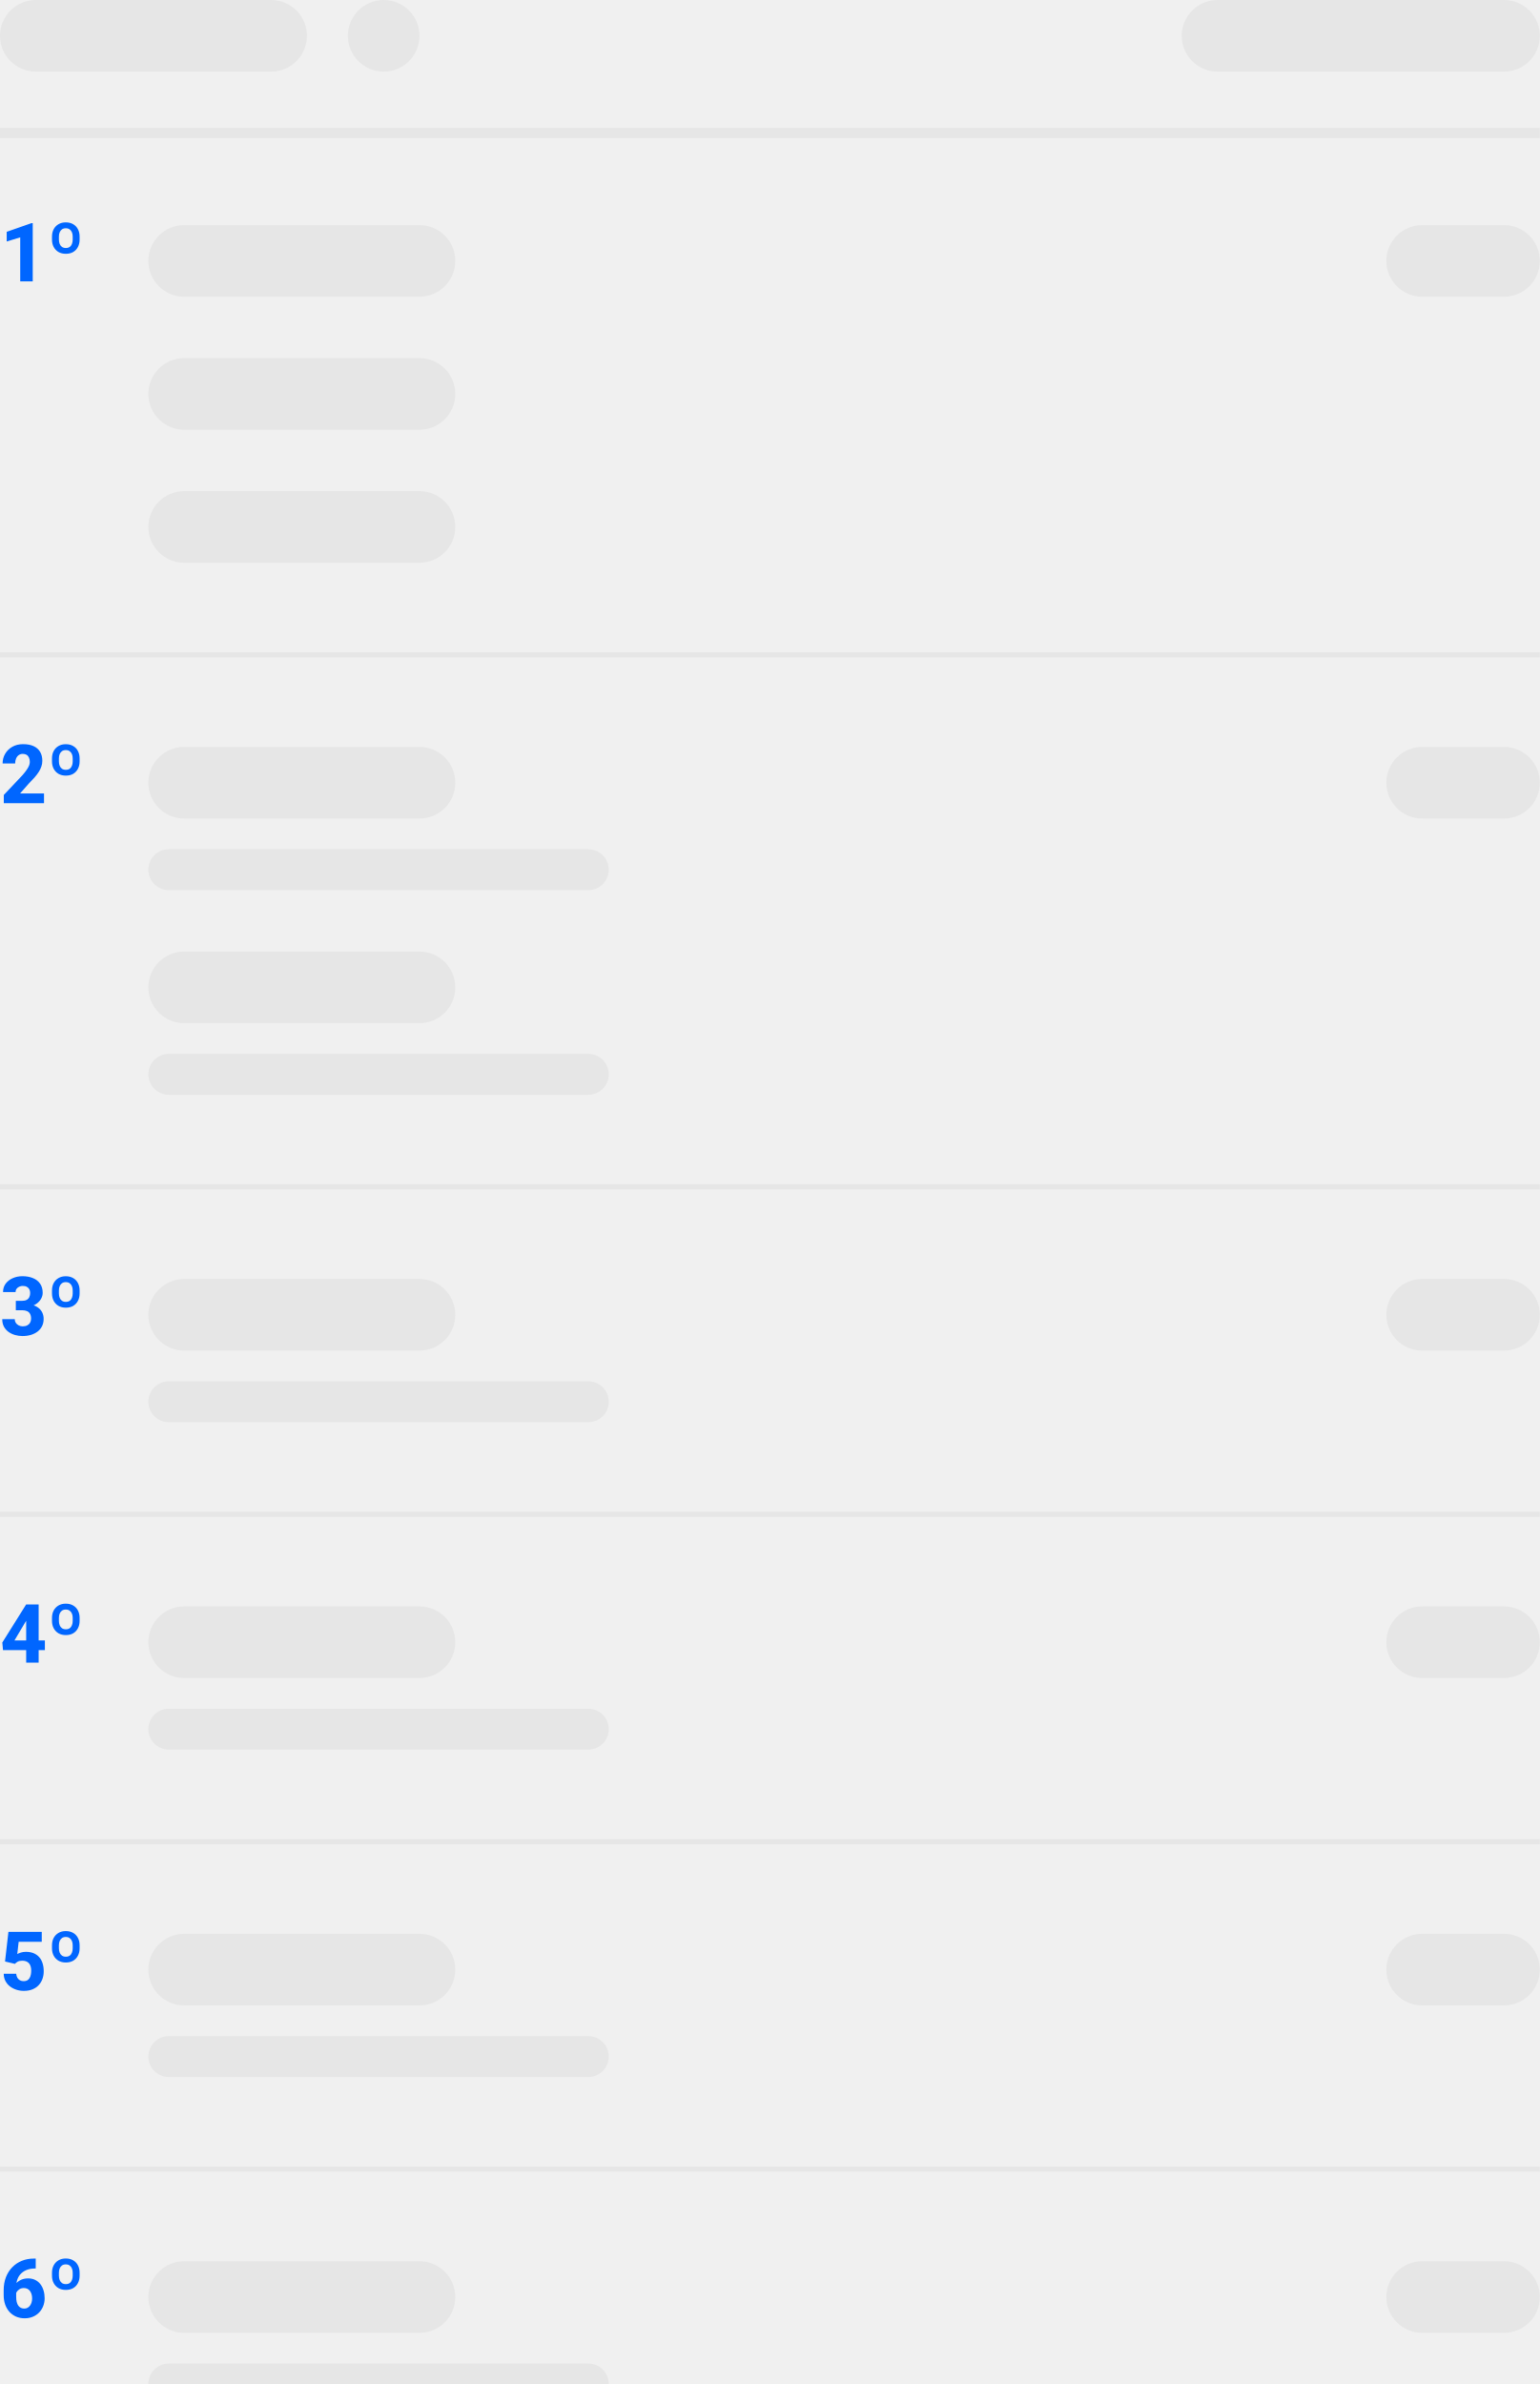
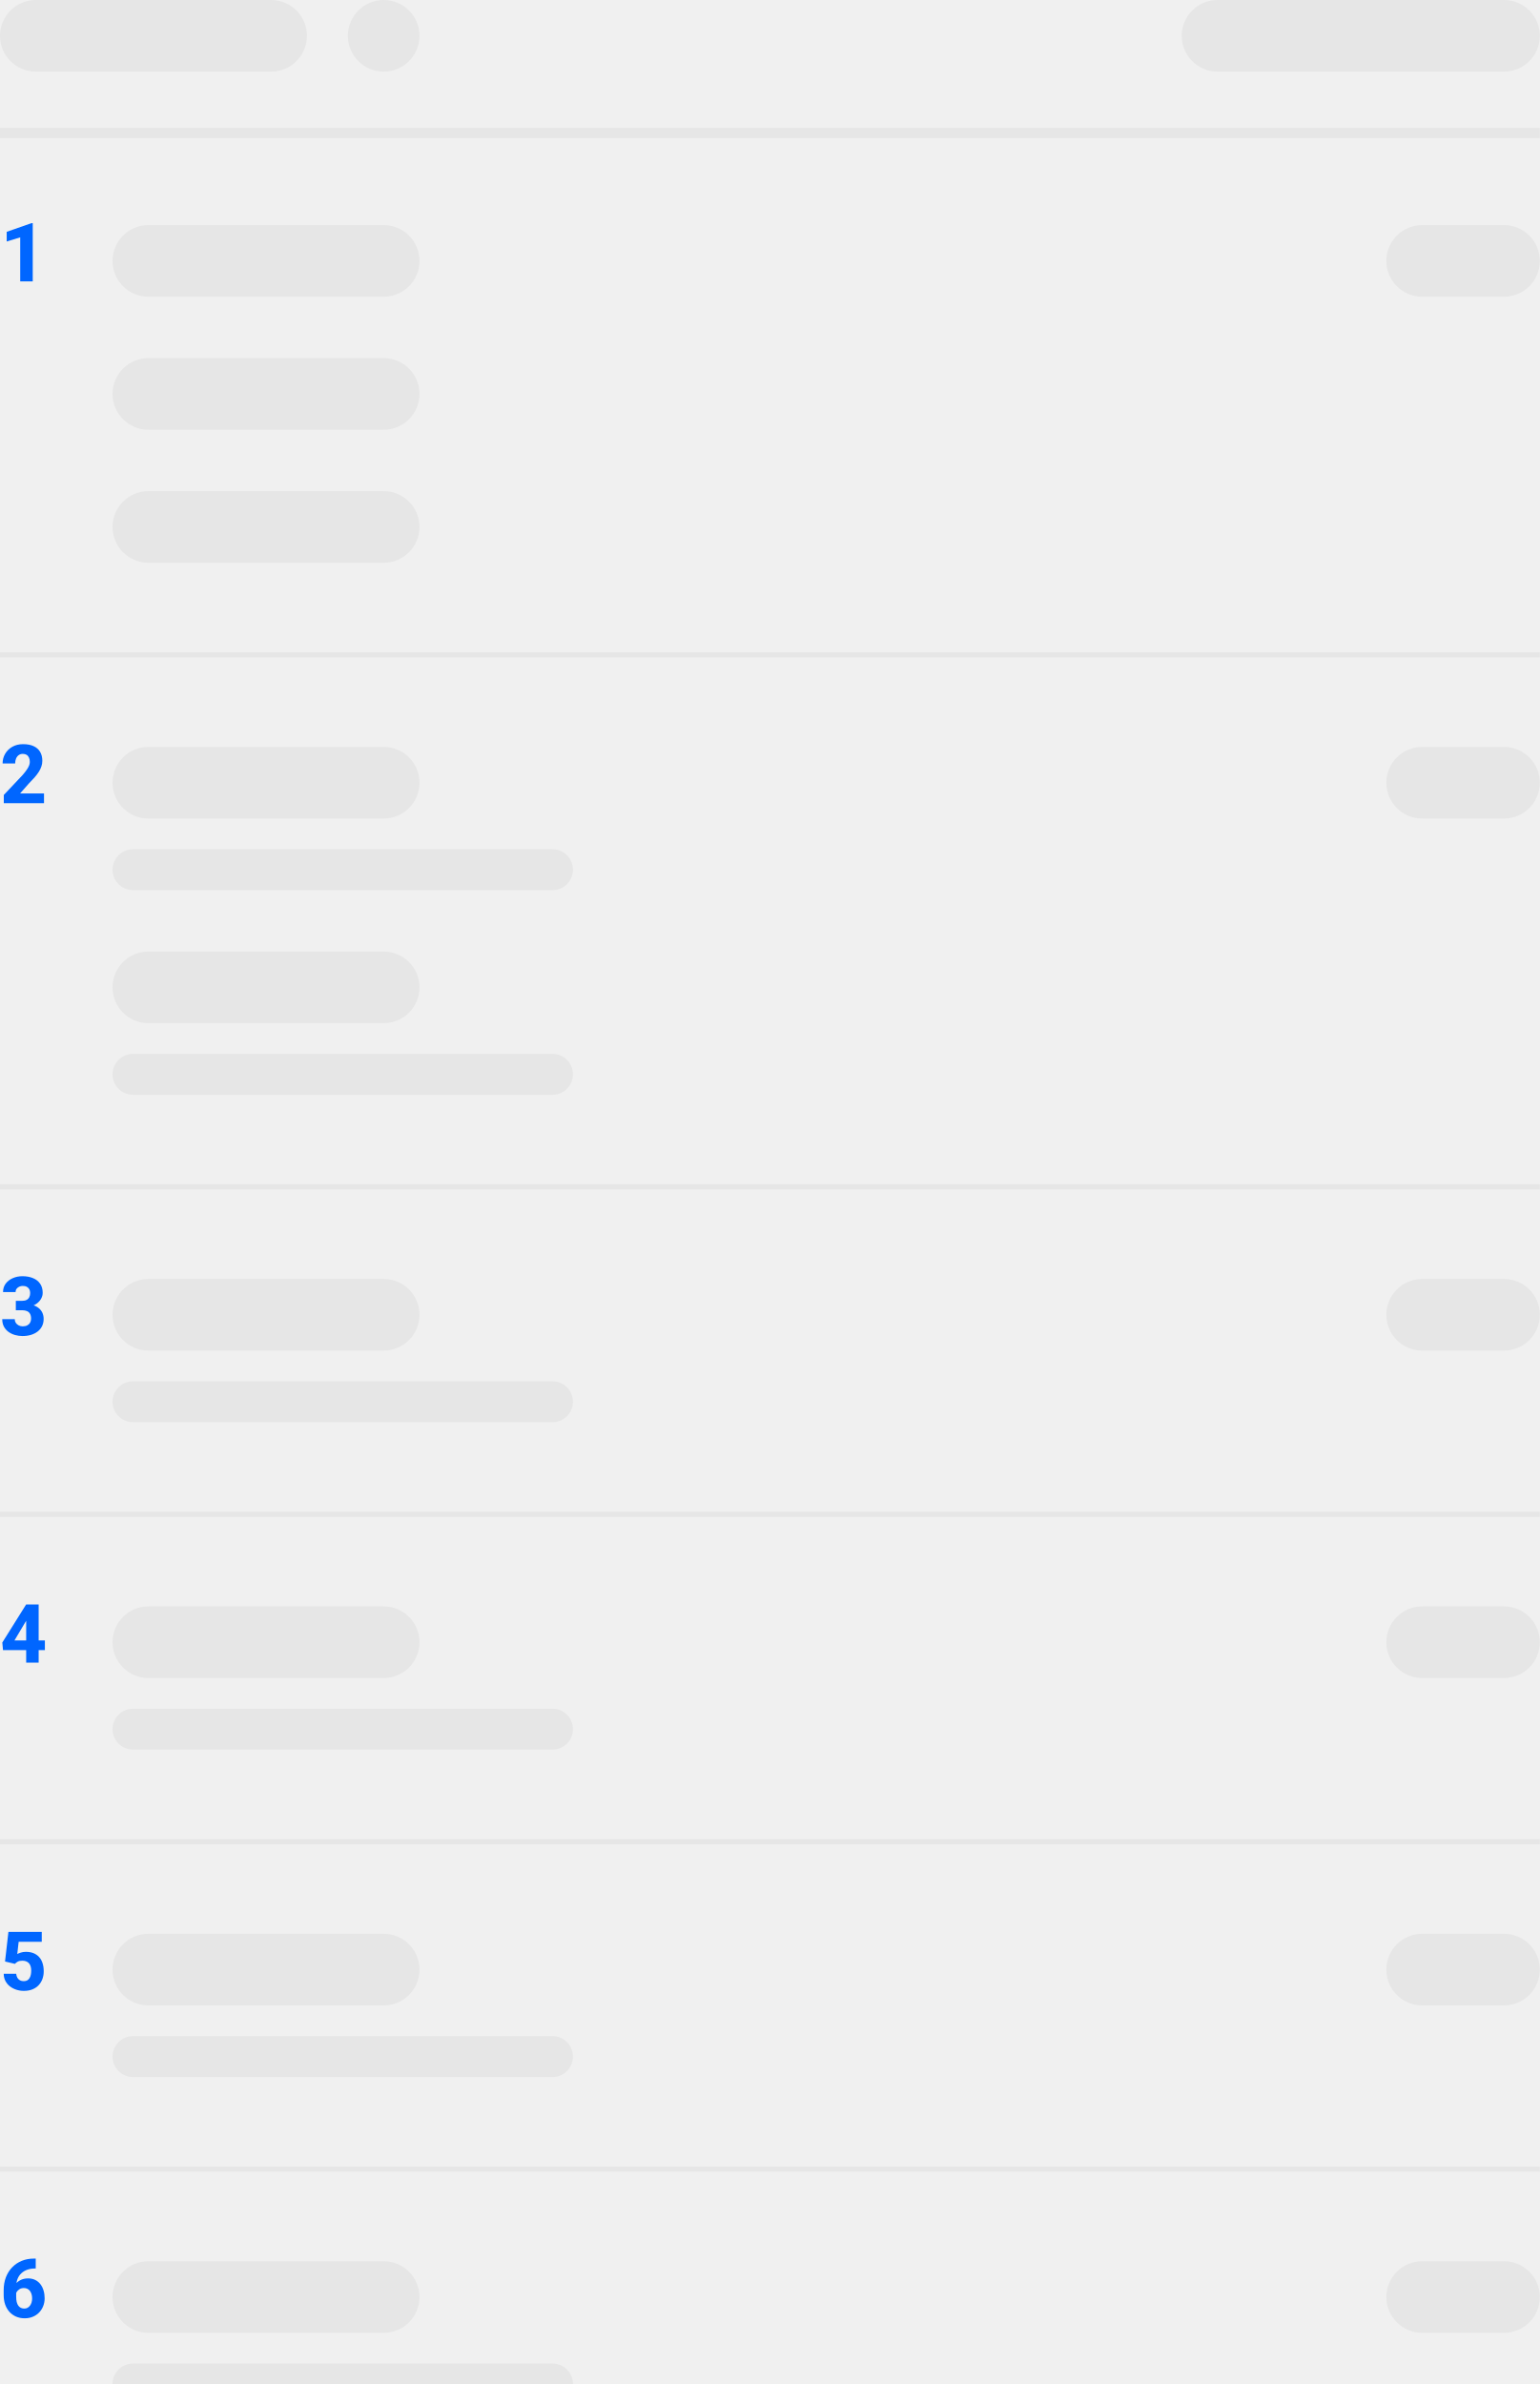
<svg xmlns="http://www.w3.org/2000/svg" width="301" height="466" viewBox="0 0 301 466" fill="none">
  <rect width="60" height="14" rx="7" fill="#E6E6E6" />
  <rect x="68" width="14" height="14" rx="7" fill="#E6E6E6" />
  <rect x="231" width="70" height="14" rx="7" fill="#E6E6E6" />
  <path d="M0 26H301" stroke="#E6E6E6" stroke-width="2" />
  <g clip-path="url(#clip0_12961_252861)">
-     <path d="M6.398 43.617V55H3.953V46.398L1.312 47.203V45.312L6.156 43.617H6.398ZM10.164 46.844V46.242C10.164 45.7 10.273 45.221 10.492 44.805C10.716 44.388 11.029 44.062 11.43 43.828C11.831 43.589 12.307 43.469 12.859 43.469C13.422 43.469 13.904 43.589 14.305 43.828C14.711 44.062 15.021 44.388 15.234 44.805C15.453 45.221 15.562 45.7 15.562 46.242V46.844C15.562 47.38 15.453 47.857 15.234 48.273C15.021 48.69 14.713 49.018 14.312 49.258C13.912 49.492 13.432 49.609 12.875 49.609C12.318 49.609 11.836 49.492 11.43 49.258C11.029 49.018 10.716 48.69 10.492 48.273C10.273 47.857 10.164 47.38 10.164 46.844ZM11.516 46.242V46.844C11.516 47.151 11.565 47.43 11.664 47.68C11.763 47.93 11.914 48.125 12.117 48.266C12.32 48.406 12.573 48.477 12.875 48.477C13.177 48.477 13.427 48.406 13.625 48.266C13.823 48.125 13.969 47.93 14.062 47.68C14.162 47.43 14.211 47.151 14.211 46.844V46.242C14.211 45.93 14.162 45.654 14.062 45.414C13.963 45.169 13.815 44.977 13.617 44.836C13.419 44.69 13.167 44.617 12.859 44.617C12.562 44.617 12.312 44.69 12.109 44.836C11.912 44.977 11.763 45.169 11.664 45.414C11.565 45.654 11.516 45.93 11.516 46.242Z" fill="#0066FF" />
-     <rect x="29" y="44" width="60" height="14" rx="7" fill="#E6E6E6" />
-     <rect x="29" y="70" width="60" height="14" rx="7" fill="#E6E6E6" />
-     <rect x="29" y="96" width="60" height="14" rx="7" fill="#E6E6E6" />
+     <path d="M6.398 43.617V55H3.953V46.398L1.312 47.203V45.312L6.156 43.617H6.398Z" fill="#0066FF" />
+     <rect x="22" y="44" width="60" height="14" rx="7" fill="#E6E6E6" />
+     <rect x="22" y="70" width="60" height="14" rx="7" fill="#E6E6E6" />
+     <rect x="22" y="96" width="60" height="14" rx="7" fill="#E6E6E6" />
    <rect x="271" y="44" width="30" height="14" rx="7" fill="#E6E6E6" />
    <path d="M0 128H301" stroke="#E6E6E6" />
-     <path d="M8.602 155.102V157H0.742V155.391L4.414 151.5C4.758 151.104 5.031 150.755 5.234 150.453C5.443 150.151 5.594 149.878 5.688 149.633C5.781 149.383 5.828 149.154 5.828 148.945C5.828 148.607 5.773 148.32 5.664 148.086C5.56 147.852 5.406 147.672 5.203 147.547C5 147.422 4.753 147.359 4.461 147.359C4.148 147.359 3.88 147.44 3.656 147.602C3.432 147.763 3.26 147.987 3.141 148.273C3.021 148.555 2.961 148.875 2.961 149.234H0.508C0.508 148.542 0.674 147.911 1.008 147.344C1.341 146.771 1.807 146.315 2.406 145.977C3.005 145.633 3.706 145.461 4.508 145.461C5.331 145.461 6.021 145.591 6.578 145.852C7.135 146.112 7.557 146.484 7.844 146.969C8.13 147.453 8.273 148.036 8.273 148.719C8.273 149.104 8.211 149.477 8.086 149.836C7.966 150.195 7.792 150.552 7.562 150.906C7.333 151.26 7.057 151.622 6.734 151.992C6.411 152.357 6.047 152.742 5.641 153.148L3.922 155.102H8.602ZM10.164 148.844V148.242C10.164 147.701 10.273 147.221 10.492 146.805C10.716 146.388 11.029 146.062 11.43 145.828C11.831 145.589 12.307 145.469 12.859 145.469C13.422 145.469 13.904 145.589 14.305 145.828C14.711 146.062 15.021 146.388 15.234 146.805C15.453 147.221 15.562 147.701 15.562 148.242V148.844C15.562 149.38 15.453 149.857 15.234 150.273C15.021 150.69 14.713 151.018 14.312 151.258C13.912 151.492 13.432 151.609 12.875 151.609C12.318 151.609 11.836 151.492 11.43 151.258C11.029 151.018 10.716 150.69 10.492 150.273C10.273 149.857 10.164 149.38 10.164 148.844ZM11.516 148.242V148.844C11.516 149.151 11.565 149.43 11.664 149.68C11.763 149.93 11.914 150.125 12.117 150.266C12.32 150.406 12.573 150.477 12.875 150.477C13.177 150.477 13.427 150.406 13.625 150.266C13.823 150.125 13.969 149.93 14.062 149.68C14.162 149.43 14.211 149.151 14.211 148.844V148.242C14.211 147.93 14.162 147.654 14.062 147.414C13.963 147.169 13.815 146.977 13.617 146.836C13.419 146.69 13.167 146.617 12.859 146.617C12.562 146.617 12.312 146.69 12.109 146.836C11.912 146.977 11.763 147.169 11.664 147.414C11.565 147.654 11.516 147.93 11.516 148.242Z" fill="#0066FF" />
-     <rect x="29" y="146" width="60" height="14" rx="7" fill="#E6E6E6" />
-     <rect x="29" y="166" width="90" height="8" rx="4" fill="#E6E6E6" />
-     <rect x="29" y="186" width="60" height="14" rx="7" fill="#E6E6E6" />
-     <rect x="29" y="206" width="90" height="8" rx="4" fill="#E6E6E6" />
+     <path d="M8.602 155.102V157H0.742V155.391L4.414 151.5C4.758 151.104 5.031 150.755 5.234 150.453C5.443 150.151 5.594 149.878 5.688 149.633C5.781 149.383 5.828 149.154 5.828 148.945C5.828 148.607 5.773 148.32 5.664 148.086C5.56 147.852 5.406 147.672 5.203 147.547C5 147.422 4.753 147.359 4.461 147.359C4.148 147.359 3.88 147.44 3.656 147.602C3.432 147.763 3.26 147.987 3.141 148.273C3.021 148.555 2.961 148.875 2.961 149.234H0.508C0.508 148.542 0.674 147.911 1.008 147.344C1.341 146.771 1.807 146.315 2.406 145.977C3.005 145.633 3.706 145.461 4.508 145.461C5.331 145.461 6.021 145.591 6.578 145.852C7.135 146.112 7.557 146.484 7.844 146.969C8.13 147.453 8.273 148.036 8.273 148.719C8.273 149.104 8.211 149.477 8.086 149.836C7.966 150.195 7.792 150.552 7.562 150.906C7.333 151.26 7.057 151.622 6.734 151.992C6.411 152.357 6.047 152.742 5.641 153.148L3.922 155.102H8.602Z" fill="#0066FF" />
+     <rect x="22" y="146" width="60" height="14" rx="7" fill="#E6E6E6" />
+     <rect x="22" y="166" width="90" height="8" rx="4" fill="#E6E6E6" />
+     <rect x="22" y="186" width="60" height="14" rx="7" fill="#E6E6E6" />
+     <rect x="22" y="206" width="90" height="8" rx="4" fill="#E6E6E6" />
    <rect x="271" y="146" width="30" height="14" rx="7" fill="#E6E6E6" />
    <path d="M0 232H301" stroke="#E6E6E6" />
-     <path d="M3.094 254.273H4.336C4.69 254.273 4.982 254.211 5.211 254.086C5.445 253.961 5.617 253.784 5.727 253.555C5.841 253.326 5.898 253.057 5.898 252.75C5.898 252.484 5.846 252.247 5.742 252.039C5.638 251.831 5.479 251.667 5.266 251.547C5.057 251.422 4.786 251.359 4.453 251.359C4.214 251.359 3.984 251.409 3.766 251.508C3.552 251.602 3.378 251.74 3.242 251.922C3.107 252.099 3.039 252.312 3.039 252.562H0.594C0.594 251.927 0.766 251.378 1.109 250.914C1.458 250.451 1.919 250.094 2.492 249.844C3.07 249.589 3.701 249.461 4.383 249.461C5.169 249.461 5.859 249.586 6.453 249.836C7.052 250.081 7.516 250.445 7.844 250.93C8.177 251.409 8.344 252.003 8.344 252.711C8.344 253.081 8.255 253.438 8.078 253.781C7.906 254.12 7.659 254.422 7.336 254.688C7.018 254.948 6.638 255.156 6.195 255.312C5.758 255.464 5.271 255.539 4.734 255.539H3.094V254.273ZM3.094 256.109V254.867H4.734C5.328 254.867 5.859 254.935 6.328 255.07C6.797 255.206 7.195 255.401 7.523 255.656C7.852 255.911 8.102 256.221 8.273 256.586C8.445 256.951 8.531 257.357 8.531 257.805C8.531 258.336 8.427 258.81 8.219 259.227C8.01 259.643 7.719 259.995 7.344 260.281C6.969 260.568 6.529 260.786 6.023 260.938C5.518 261.083 4.971 261.156 4.383 261.156C3.909 261.156 3.438 261.091 2.969 260.961C2.5 260.831 2.076 260.633 1.695 260.367C1.315 260.096 1.01 259.755 0.781 259.344C0.552 258.927 0.438 258.432 0.438 257.859H2.883C2.883 258.125 2.951 258.365 3.086 258.578C3.227 258.786 3.417 258.953 3.656 259.078C3.901 259.198 4.167 259.258 4.453 259.258C4.797 259.258 5.089 259.195 5.328 259.07C5.573 258.94 5.758 258.763 5.883 258.539C6.013 258.315 6.078 258.057 6.078 257.766C6.078 257.37 6.008 257.052 5.867 256.812C5.732 256.568 5.534 256.391 5.273 256.281C5.013 256.167 4.701 256.109 4.336 256.109H3.094ZM10.164 252.844V252.242C10.164 251.701 10.273 251.221 10.492 250.805C10.716 250.388 11.029 250.062 11.43 249.828C11.831 249.589 12.307 249.469 12.859 249.469C13.422 249.469 13.904 249.589 14.305 249.828C14.711 250.062 15.021 250.388 15.234 250.805C15.453 251.221 15.562 251.701 15.562 252.242V252.844C15.562 253.38 15.453 253.857 15.234 254.273C15.021 254.69 14.713 255.018 14.312 255.258C13.912 255.492 13.432 255.609 12.875 255.609C12.318 255.609 11.836 255.492 11.43 255.258C11.029 255.018 10.716 254.69 10.492 254.273C10.273 253.857 10.164 253.38 10.164 252.844ZM11.516 252.242V252.844C11.516 253.151 11.565 253.43 11.664 253.68C11.763 253.93 11.914 254.125 12.117 254.266C12.32 254.406 12.573 254.477 12.875 254.477C13.177 254.477 13.427 254.406 13.625 254.266C13.823 254.125 13.969 253.93 14.062 253.68C14.162 253.43 14.211 253.151 14.211 252.844V252.242C14.211 251.93 14.162 251.654 14.062 251.414C13.963 251.169 13.815 250.977 13.617 250.836C13.419 250.69 13.167 250.617 12.859 250.617C12.562 250.617 12.312 250.69 12.109 250.836C11.912 250.977 11.763 251.169 11.664 251.414C11.565 251.654 11.516 251.93 11.516 252.242Z" fill="#0066FF" />
-     <rect x="29" y="250" width="60" height="14" rx="7" fill="#E6E6E6" />
-     <rect x="29" y="270" width="90" height="8" rx="4" fill="#E6E6E6" />
+     <path d="M3.094 254.273H4.336C4.69 254.273 4.982 254.211 5.211 254.086C5.445 253.961 5.617 253.784 5.727 253.555C5.841 253.326 5.898 253.057 5.898 252.75C5.898 252.484 5.846 252.247 5.742 252.039C5.638 251.831 5.479 251.667 5.266 251.547C5.057 251.422 4.786 251.359 4.453 251.359C4.214 251.359 3.984 251.409 3.766 251.508C3.552 251.602 3.378 251.74 3.242 251.922C3.107 252.099 3.039 252.312 3.039 252.562H0.594C0.594 251.927 0.766 251.378 1.109 250.914C1.458 250.451 1.919 250.094 2.492 249.844C3.07 249.589 3.701 249.461 4.383 249.461C5.169 249.461 5.859 249.586 6.453 249.836C7.052 250.081 7.516 250.445 7.844 250.93C8.177 251.409 8.344 252.003 8.344 252.711C8.344 253.081 8.255 253.438 8.078 253.781C7.906 254.12 7.659 254.422 7.336 254.688C7.018 254.948 6.638 255.156 6.195 255.312C5.758 255.464 5.271 255.539 4.734 255.539H3.094V254.273ZM3.094 256.109V254.867H4.734C5.328 254.867 5.859 254.935 6.328 255.07C6.797 255.206 7.195 255.401 7.523 255.656C7.852 255.911 8.102 256.221 8.273 256.586C8.445 256.951 8.531 257.357 8.531 257.805C8.531 258.336 8.427 258.81 8.219 259.227C8.01 259.643 7.719 259.995 7.344 260.281C6.969 260.568 6.529 260.786 6.023 260.938C5.518 261.083 4.971 261.156 4.383 261.156C3.909 261.156 3.438 261.091 2.969 260.961C2.5 260.831 2.076 260.633 1.695 260.367C1.315 260.096 1.01 259.755 0.781 259.344C0.552 258.927 0.438 258.432 0.438 257.859H2.883C2.883 258.125 2.951 258.365 3.086 258.578C3.227 258.786 3.417 258.953 3.656 259.078C3.901 259.198 4.167 259.258 4.453 259.258C4.797 259.258 5.089 259.195 5.328 259.07C5.573 258.94 5.758 258.763 5.883 258.539C6.013 258.315 6.078 258.057 6.078 257.766C6.078 257.37 6.008 257.052 5.867 256.812C5.732 256.568 5.534 256.391 5.273 256.281C5.013 256.167 4.701 256.109 4.336 256.109H3.094Z" fill="#0066FF" />
+     <rect x="22" y="250" width="60" height="14" rx="7" fill="#E6E6E6" />
+     <rect x="22" y="270" width="90" height="8" rx="4" fill="#E6E6E6" />
    <rect x="271" y="250" width="30" height="14" rx="7" fill="#E6E6E6" />
    <path d="M0 296H301" stroke="#E6E6E6" />
-     <path d="M8.773 320.656V322.547H0.586L0.453 321.062L5.109 313.625H7.039L4.945 317.094L2.828 320.656H8.773ZM7.555 313.625V325H5.117V313.625H7.555ZM10.164 316.844V316.242C10.164 315.701 10.273 315.221 10.492 314.805C10.716 314.388 11.029 314.062 11.43 313.828C11.831 313.589 12.307 313.469 12.859 313.469C13.422 313.469 13.904 313.589 14.305 313.828C14.711 314.062 15.021 314.388 15.234 314.805C15.453 315.221 15.562 315.701 15.562 316.242V316.844C15.562 317.38 15.453 317.857 15.234 318.273C15.021 318.69 14.713 319.018 14.312 319.258C13.912 319.492 13.432 319.609 12.875 319.609C12.318 319.609 11.836 319.492 11.43 319.258C11.029 319.018 10.716 318.69 10.492 318.273C10.273 317.857 10.164 317.38 10.164 316.844ZM11.516 316.242V316.844C11.516 317.151 11.565 317.43 11.664 317.68C11.763 317.93 11.914 318.125 12.117 318.266C12.32 318.406 12.573 318.477 12.875 318.477C13.177 318.477 13.427 318.406 13.625 318.266C13.823 318.125 13.969 317.93 14.062 317.68C14.162 317.43 14.211 317.151 14.211 316.844V316.242C14.211 315.93 14.162 315.654 14.062 315.414C13.963 315.169 13.815 314.977 13.617 314.836C13.419 314.69 13.167 314.617 12.859 314.617C12.562 314.617 12.312 314.69 12.109 314.836C11.912 314.977 11.763 315.169 11.664 315.414C11.565 315.654 11.516 315.93 11.516 316.242Z" fill="#0066FF" />
-     <rect x="29" y="314" width="60" height="14" rx="7" fill="#E6E6E6" />
-     <rect x="29" y="334" width="90" height="8" rx="4" fill="#E6E6E6" />
+     <path d="M8.773 320.656V322.547H0.586L0.453 321.062L5.109 313.625H7.039L4.945 317.094L2.828 320.656H8.773ZM7.555 313.625V325H5.117V313.625H7.555Z" fill="#0066FF" />
+     <rect x="22" y="314" width="60" height="14" rx="7" fill="#E6E6E6" />
+     <rect x="22" y="334" width="90" height="8" rx="4" fill="#E6E6E6" />
    <rect x="271" y="314" width="30" height="14" rx="7" fill="#E6E6E6" />
    <path d="M0 360H301" stroke="#E6E6E6" />
-     <path d="M2.922 383.875L0.984 383.414L1.648 377.625H8.164V379.555H3.648L3.375 381.953C3.516 381.87 3.737 381.779 4.039 381.68C4.341 381.576 4.68 381.523 5.055 381.523C5.612 381.523 6.107 381.609 6.539 381.781C6.971 381.953 7.336 382.203 7.633 382.531C7.935 382.854 8.161 383.253 8.312 383.727C8.469 384.201 8.547 384.74 8.547 385.344C8.547 385.844 8.469 386.323 8.312 386.781C8.156 387.234 7.917 387.641 7.594 388C7.276 388.354 6.872 388.635 6.383 388.844C5.893 389.052 5.318 389.156 4.656 389.156C4.156 389.156 3.672 389.081 3.203 388.93C2.734 388.779 2.312 388.56 1.938 388.273C1.568 387.982 1.273 387.628 1.055 387.211C0.841 386.794 0.732 386.326 0.727 385.805H3.164C3.19 386.107 3.266 386.367 3.391 386.586C3.516 386.799 3.685 386.966 3.898 387.086C4.112 387.201 4.359 387.258 4.641 387.258C4.911 387.258 5.141 387.206 5.328 387.102C5.516 386.992 5.664 386.844 5.773 386.656C5.888 386.469 5.971 386.25 6.023 386C6.076 385.75 6.102 385.482 6.102 385.195C6.102 384.898 6.068 384.633 6 384.398C5.932 384.159 5.828 383.956 5.688 383.789C5.547 383.617 5.367 383.487 5.148 383.398C4.935 383.305 4.677 383.258 4.375 383.258C3.979 383.258 3.669 383.323 3.445 383.453C3.221 383.583 3.047 383.724 2.922 383.875ZM10.164 380.844V380.242C10.164 379.701 10.273 379.221 10.492 378.805C10.716 378.388 11.029 378.062 11.43 377.828C11.831 377.589 12.307 377.469 12.859 377.469C13.422 377.469 13.904 377.589 14.305 377.828C14.711 378.062 15.021 378.388 15.234 378.805C15.453 379.221 15.562 379.701 15.562 380.242V380.844C15.562 381.38 15.453 381.857 15.234 382.273C15.021 382.69 14.713 383.018 14.312 383.258C13.912 383.492 13.432 383.609 12.875 383.609C12.318 383.609 11.836 383.492 11.43 383.258C11.029 383.018 10.716 382.69 10.492 382.273C10.273 381.857 10.164 381.38 10.164 380.844ZM11.516 380.242V380.844C11.516 381.151 11.565 381.43 11.664 381.68C11.763 381.93 11.914 382.125 12.117 382.266C12.32 382.406 12.573 382.477 12.875 382.477C13.177 382.477 13.427 382.406 13.625 382.266C13.823 382.125 13.969 381.93 14.062 381.68C14.162 381.43 14.211 381.151 14.211 380.844V380.242C14.211 379.93 14.162 379.654 14.062 379.414C13.963 379.169 13.815 378.977 13.617 378.836C13.419 378.69 13.167 378.617 12.859 378.617C12.562 378.617 12.312 378.69 12.109 378.836C11.912 378.977 11.763 379.169 11.664 379.414C11.565 379.654 11.516 379.93 11.516 380.242Z" fill="#0066FF" />
-     <rect x="29" y="378" width="60" height="14" rx="7" fill="#E6E6E6" />
-     <rect x="29" y="398" width="90" height="8" rx="4" fill="#E6E6E6" />
+     <path d="M2.922 383.875L0.984 383.414L1.648 377.625H8.164V379.555H3.648L3.375 381.953C3.516 381.87 3.737 381.779 4.039 381.68C4.341 381.576 4.68 381.523 5.055 381.523C5.612 381.523 6.107 381.609 6.539 381.781C6.971 381.953 7.336 382.203 7.633 382.531C7.935 382.854 8.161 383.253 8.312 383.727C8.469 384.201 8.547 384.74 8.547 385.344C8.547 385.844 8.469 386.323 8.312 386.781C8.156 387.234 7.917 387.641 7.594 388C7.276 388.354 6.872 388.635 6.383 388.844C5.893 389.052 5.318 389.156 4.656 389.156C4.156 389.156 3.672 389.081 3.203 388.93C2.734 388.779 2.312 388.56 1.938 388.273C1.568 387.982 1.273 387.628 1.055 387.211C0.841 386.794 0.732 386.326 0.727 385.805H3.164C3.19 386.107 3.266 386.367 3.391 386.586C3.516 386.799 3.685 386.966 3.898 387.086C4.112 387.201 4.359 387.258 4.641 387.258C4.911 387.258 5.141 387.206 5.328 387.102C5.516 386.992 5.664 386.844 5.773 386.656C5.888 386.469 5.971 386.25 6.023 386C6.076 385.75 6.102 385.482 6.102 385.195C6.102 384.898 6.068 384.633 6 384.398C5.932 384.159 5.828 383.956 5.688 383.789C5.547 383.617 5.367 383.487 5.148 383.398C4.935 383.305 4.677 383.258 4.375 383.258C3.979 383.258 3.669 383.323 3.445 383.453C3.221 383.583 3.047 383.724 2.922 383.875Z" fill="#0066FF" />
+     <rect x="22" y="378" width="60" height="14" rx="7" fill="#E6E6E6" />
+     <rect x="22" y="398" width="90" height="8" rx="4" fill="#E6E6E6" />
    <rect x="271" y="378" width="30" height="14" rx="7" fill="#E6E6E6" />
    <path d="M0 424H301" stroke="#E6E6E6" />
-     <path d="M6.609 441.484H6.984V443.422H6.844C6.297 443.422 5.797 443.5 5.344 443.656C4.896 443.812 4.508 444.044 4.18 444.352C3.852 444.654 3.599 445.029 3.422 445.477C3.25 445.919 3.164 446.43 3.164 447.008V448.945C3.164 449.336 3.198 449.677 3.266 449.969C3.339 450.255 3.443 450.495 3.578 450.688C3.719 450.875 3.888 451.018 4.086 451.117C4.284 451.211 4.508 451.258 4.758 451.258C4.982 451.258 5.188 451.208 5.375 451.109C5.562 451.01 5.724 450.87 5.859 450.688C5.995 450.505 6.099 450.294 6.172 450.055C6.245 449.81 6.281 449.544 6.281 449.258C6.281 448.956 6.242 448.682 6.164 448.438C6.091 448.188 5.984 447.974 5.844 447.797C5.708 447.62 5.542 447.484 5.344 447.391C5.146 447.292 4.927 447.242 4.688 447.242C4.344 447.242 4.047 447.32 3.797 447.477C3.547 447.633 3.354 447.833 3.219 448.078C3.083 448.323 3.013 448.573 3.008 448.828L2.359 448.289C2.359 447.935 2.43 447.586 2.57 447.242C2.716 446.893 2.922 446.578 3.188 446.297C3.453 446.01 3.779 445.784 4.164 445.617C4.555 445.445 5 445.359 5.5 445.359C6.026 445.359 6.49 445.461 6.891 445.664C7.292 445.862 7.628 446.138 7.898 446.492C8.174 446.846 8.38 447.26 8.516 447.734C8.656 448.203 8.727 448.706 8.727 449.242C8.727 449.794 8.63 450.31 8.438 450.789C8.25 451.263 7.984 451.677 7.641 452.031C7.297 452.385 6.885 452.661 6.406 452.859C5.932 453.057 5.404 453.156 4.82 453.156C4.216 453.156 3.664 453.049 3.164 452.836C2.669 452.622 2.237 452.318 1.867 451.922C1.503 451.521 1.219 451.042 1.016 450.484C0.818 449.927 0.719 449.302 0.719 448.609V447.695C0.719 446.747 0.865 445.893 1.156 445.133C1.453 444.372 1.865 443.721 2.391 443.18C2.922 442.633 3.547 442.214 4.266 441.922C4.984 441.63 5.766 441.484 6.609 441.484ZM10.164 444.844V444.242C10.164 443.701 10.273 443.221 10.492 442.805C10.716 442.388 11.029 442.062 11.43 441.828C11.831 441.589 12.307 441.469 12.859 441.469C13.422 441.469 13.904 441.589 14.305 441.828C14.711 442.062 15.021 442.388 15.234 442.805C15.453 443.221 15.562 443.701 15.562 444.242V444.844C15.562 445.38 15.453 445.857 15.234 446.273C15.021 446.69 14.713 447.018 14.312 447.258C13.912 447.492 13.432 447.609 12.875 447.609C12.318 447.609 11.836 447.492 11.43 447.258C11.029 447.018 10.716 446.69 10.492 446.273C10.273 445.857 10.164 445.38 10.164 444.844ZM11.516 444.242V444.844C11.516 445.151 11.565 445.43 11.664 445.68C11.763 445.93 11.914 446.125 12.117 446.266C12.32 446.406 12.573 446.477 12.875 446.477C13.177 446.477 13.427 446.406 13.625 446.266C13.823 446.125 13.969 445.93 14.062 445.68C14.162 445.43 14.211 445.151 14.211 444.844V444.242C14.211 443.93 14.162 443.654 14.062 443.414C13.963 443.169 13.815 442.977 13.617 442.836C13.419 442.69 13.167 442.617 12.859 442.617C12.562 442.617 12.312 442.69 12.109 442.836C11.912 442.977 11.763 443.169 11.664 443.414C11.565 443.654 11.516 443.93 11.516 444.242Z" fill="#0066FF" />
-     <rect x="29" y="442" width="60" height="14" rx="7" fill="#E6E6E6" />
-     <rect x="29" y="462" width="90" height="8" rx="4" fill="#E6E6E6" />
+     <path d="M6.609 441.484H6.984V443.422H6.844C6.297 443.422 5.797 443.5 5.344 443.656C4.896 443.812 4.508 444.044 4.18 444.352C3.852 444.654 3.599 445.029 3.422 445.477C3.25 445.919 3.164 446.43 3.164 447.008V448.945C3.164 449.336 3.198 449.677 3.266 449.969C3.339 450.255 3.443 450.495 3.578 450.688C3.719 450.875 3.888 451.018 4.086 451.117C4.284 451.211 4.508 451.258 4.758 451.258C4.982 451.258 5.188 451.208 5.375 451.109C5.562 451.01 5.724 450.87 5.859 450.688C5.995 450.505 6.099 450.294 6.172 450.055C6.245 449.81 6.281 449.544 6.281 449.258C6.281 448.956 6.242 448.682 6.164 448.438C6.091 448.188 5.984 447.974 5.844 447.797C5.708 447.62 5.542 447.484 5.344 447.391C5.146 447.292 4.927 447.242 4.688 447.242C4.344 447.242 4.047 447.32 3.797 447.477C3.547 447.633 3.354 447.833 3.219 448.078C3.083 448.323 3.013 448.573 3.008 448.828L2.359 448.289C2.359 447.935 2.43 447.586 2.57 447.242C2.716 446.893 2.922 446.578 3.188 446.297C3.453 446.01 3.779 445.784 4.164 445.617C4.555 445.445 5 445.359 5.5 445.359C6.026 445.359 6.49 445.461 6.891 445.664C7.292 445.862 7.628 446.138 7.898 446.492C8.174 446.846 8.38 447.26 8.516 447.734C8.656 448.203 8.727 448.706 8.727 449.242C8.727 449.794 8.63 450.31 8.438 450.789C8.25 451.263 7.984 451.677 7.641 452.031C7.297 452.385 6.885 452.661 6.406 452.859C5.932 453.057 5.404 453.156 4.82 453.156C4.216 453.156 3.664 453.049 3.164 452.836C2.669 452.622 2.237 452.318 1.867 451.922C1.503 451.521 1.219 451.042 1.016 450.484C0.818 449.927 0.719 449.302 0.719 448.609V447.695C0.719 446.747 0.865 445.893 1.156 445.133C1.453 444.372 1.865 443.721 2.391 443.18C2.922 442.633 3.547 442.214 4.266 441.922C4.984 441.63 5.766 441.484 6.609 441.484Z" fill="#0066FF" />
+     <rect x="22" y="442" width="60" height="14" rx="7" fill="#E6E6E6" />
+     <rect x="22" y="462" width="90" height="8" rx="4" fill="#E6E6E6" />
    <rect x="271" y="442" width="30" height="14" rx="7" fill="#E6E6E6" />
  </g>
  <defs>
    <clipPath id="clip0_12961_252861">
      <rect width="301" height="440" fill="white" transform="translate(0 26)" />
    </clipPath>
  </defs>
</svg>
